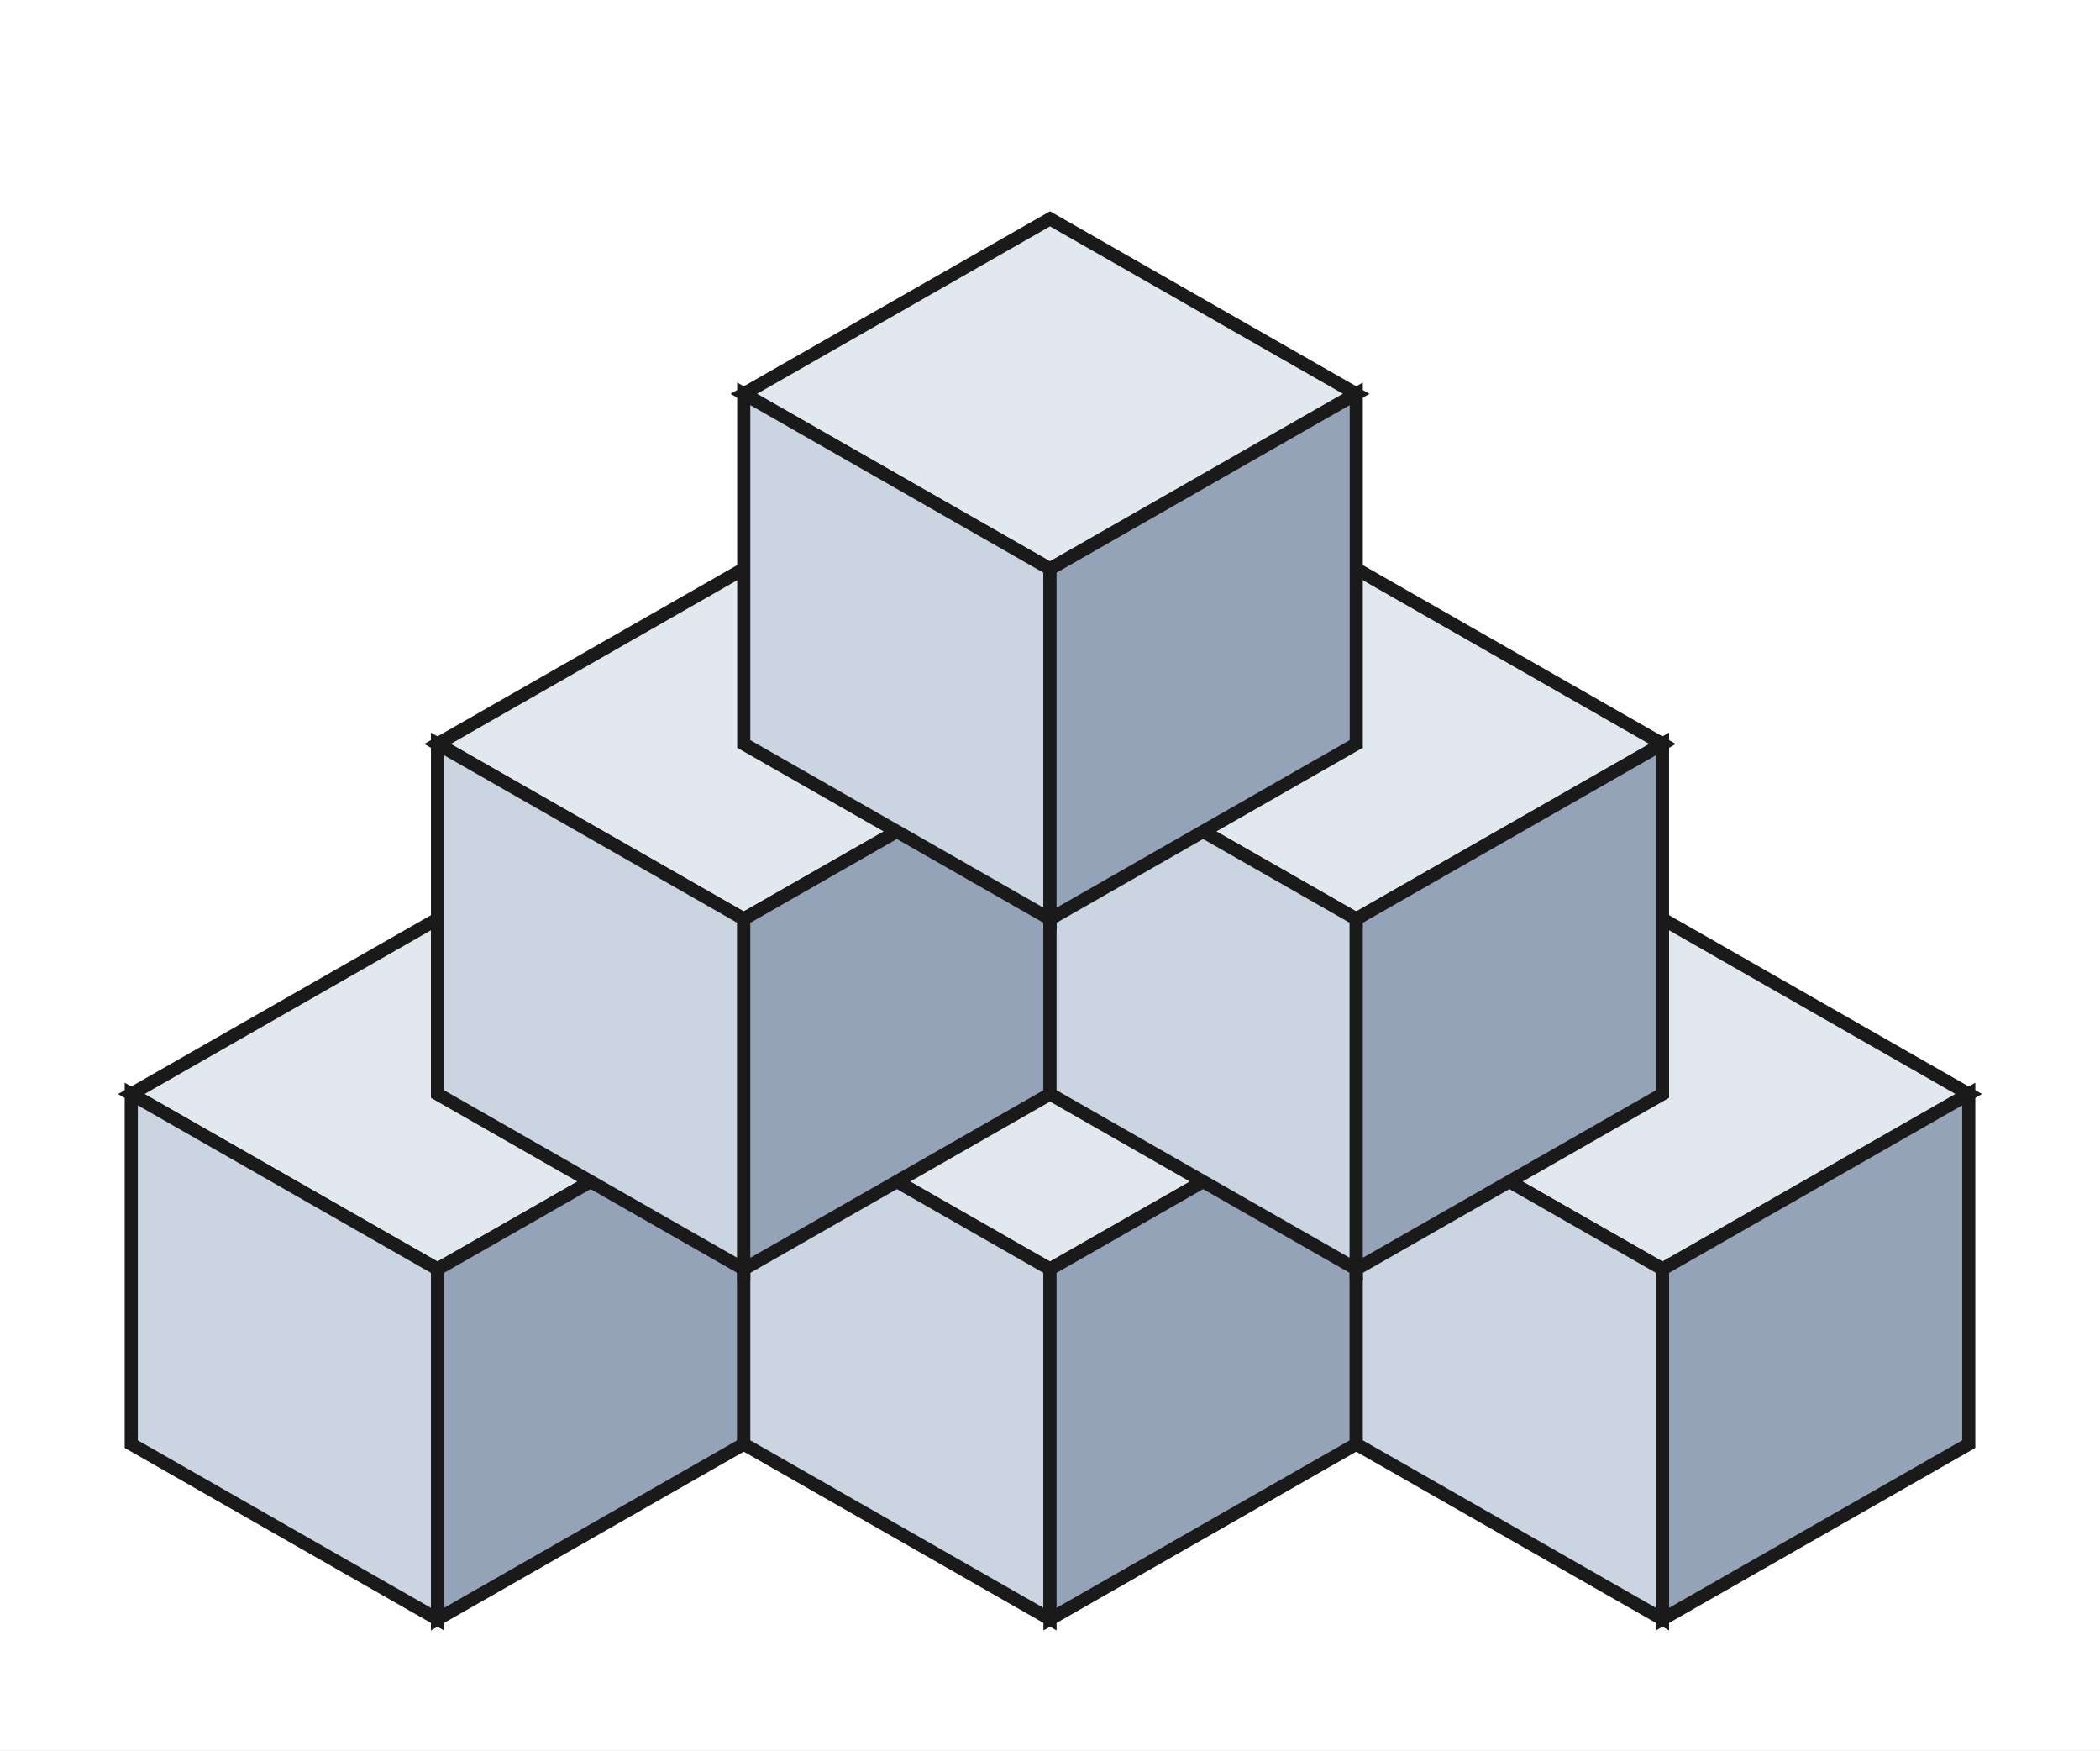
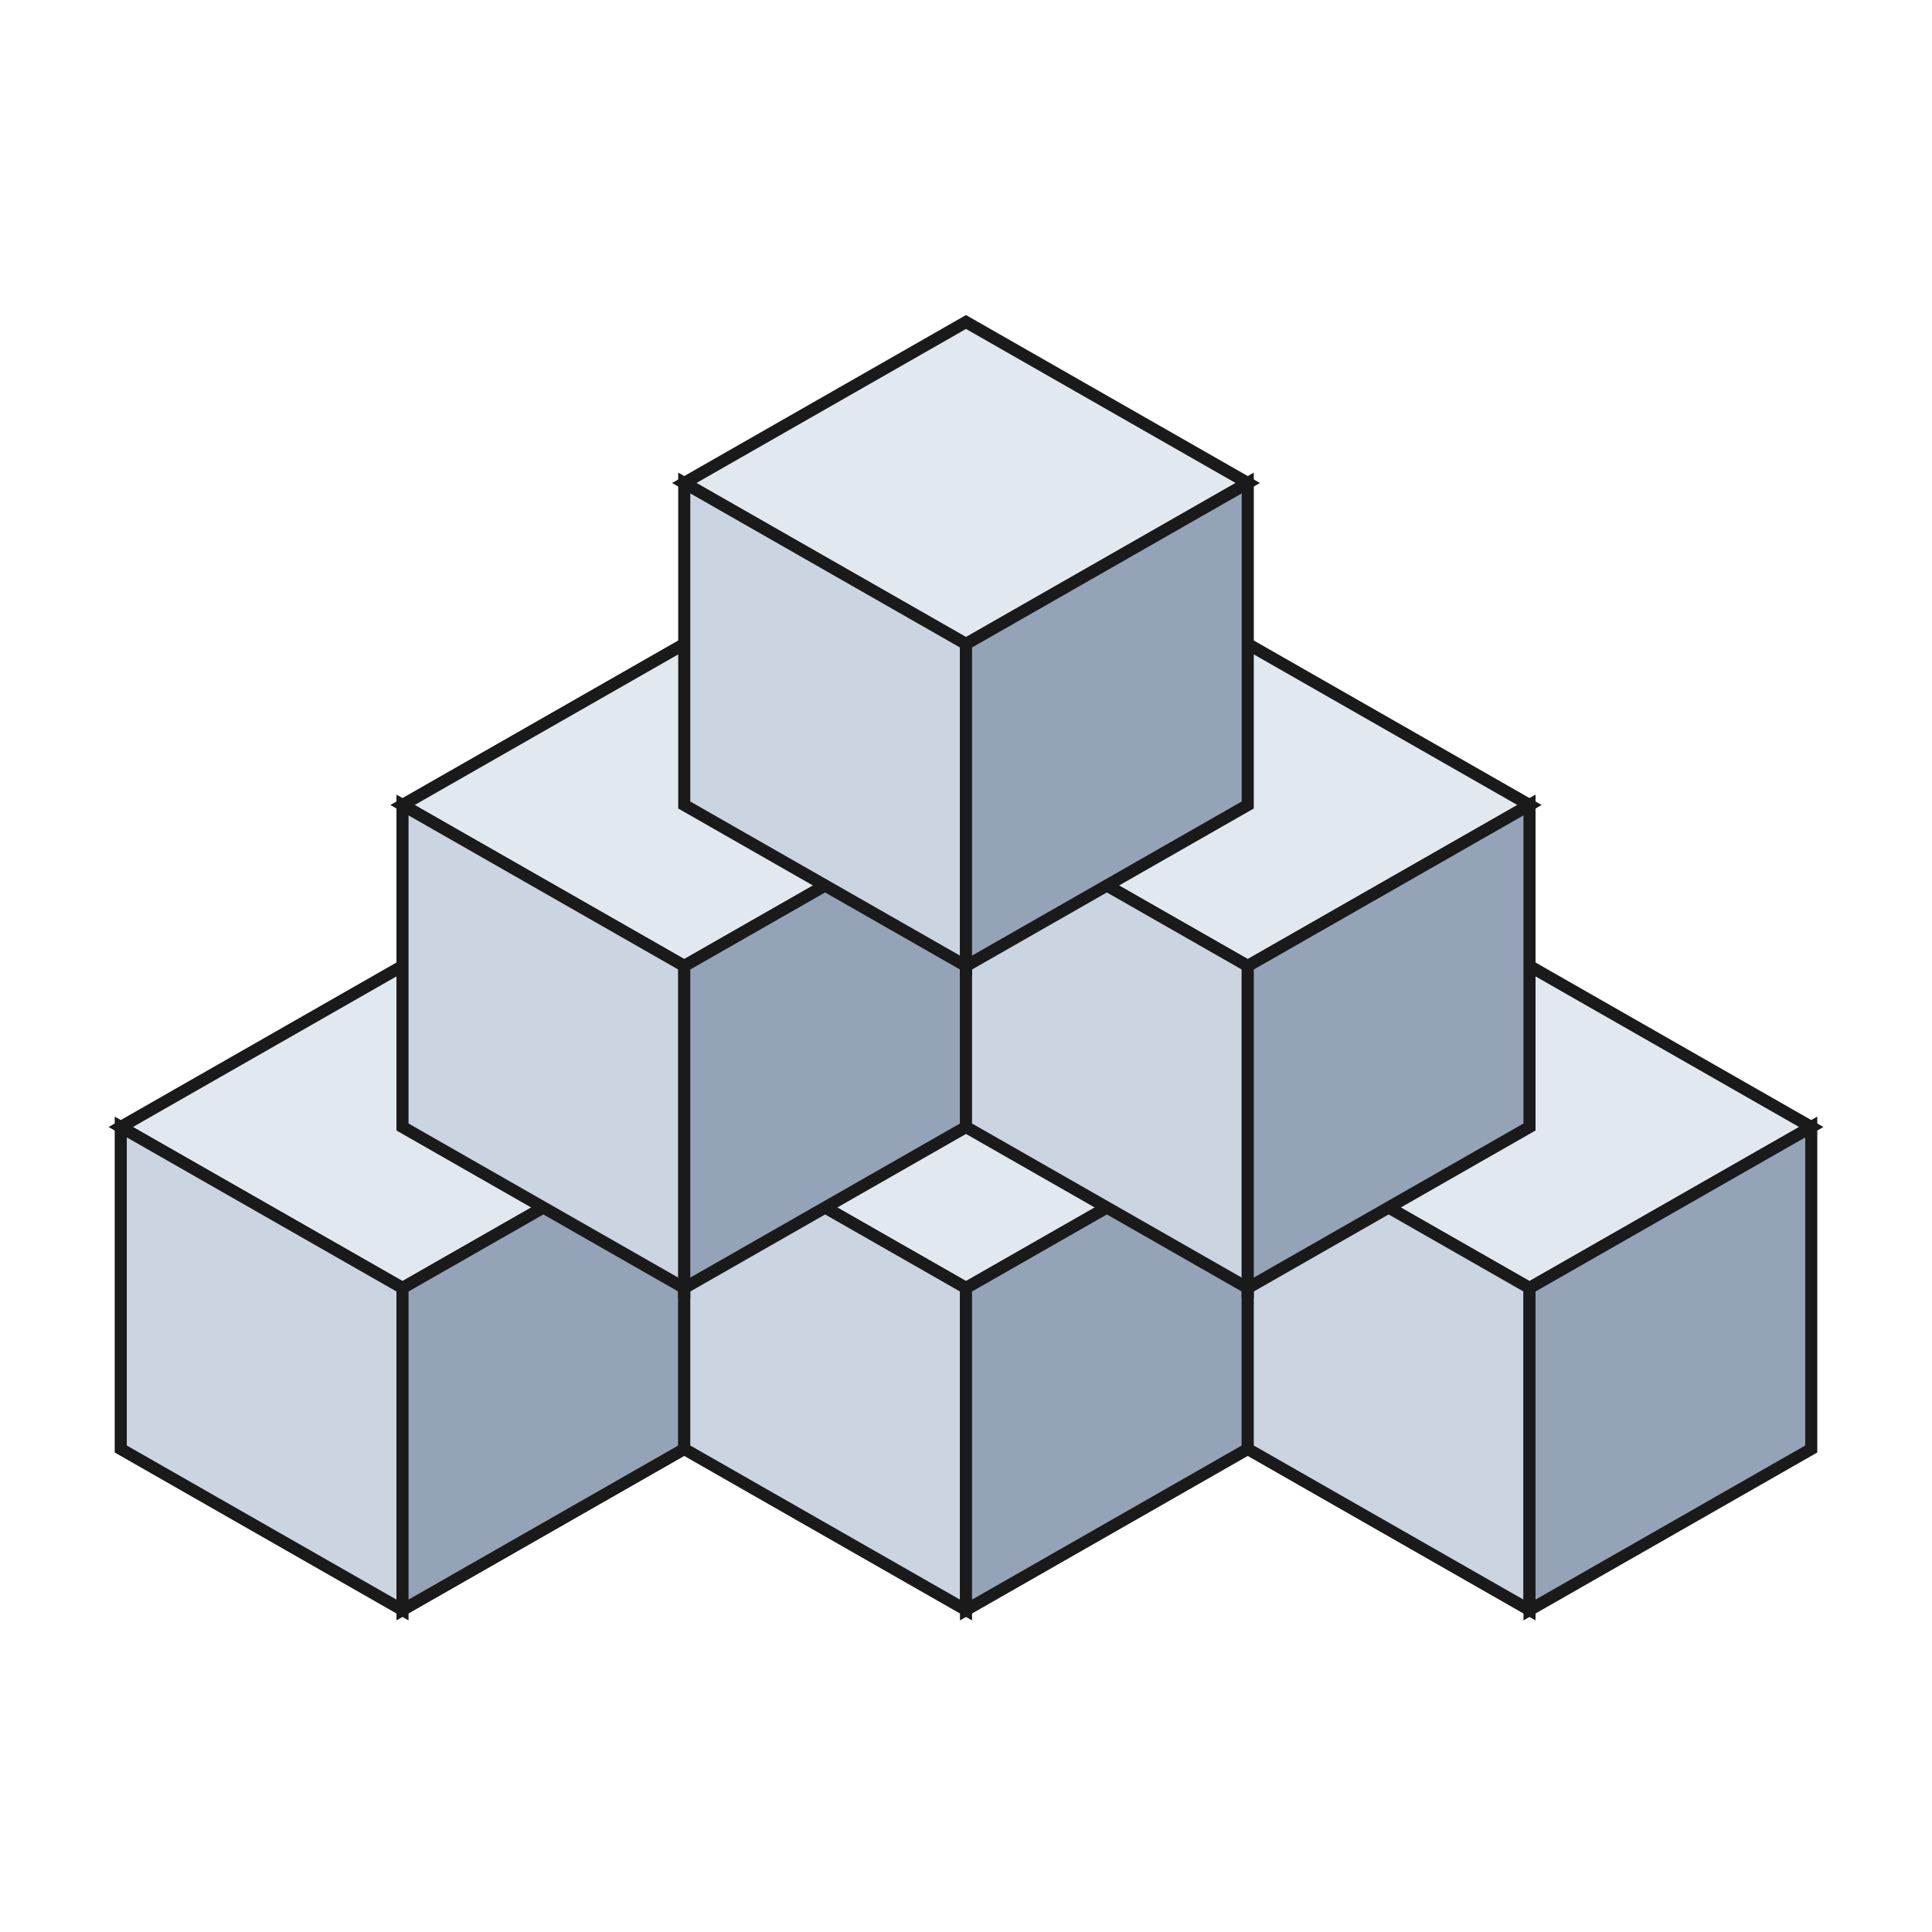
- <svg xmlns="http://www.w3.org/2000/svg" viewBox="0 0 240 200" width="240" height="200" font-family="'Latin Modern Roman', Georgia, 'Times New Roman', serif">
-   <rect width="240" height="200" fill="#ffffff" />
+ <svg xmlns="http://www.w3.org/2000/svg" viewBox="0 0 240 240" width="240" height="240" font-family="'Latin Modern Roman', Georgia, 'Times New Roman', serif">
+   <rect width="240" height="240" fill="#ffffff" />
  <defs>
    <symbol id="cube" overflow="visible">
      <polygon points="0,-30 35,-50 70,-30 35,-10" fill="#e2e8f0" stroke="#1a1a1a" stroke-width="1.5" />
      <polygon points="0,-30 35,-10 35,30 0,10" fill="#cbd5e1" stroke="#1a1a1a" stroke-width="1.5" />
      <polygon points="35,-10 70,-30 70,10 35,30" fill="#94a3b8" stroke="#1a1a1a" stroke-width="1.5" />
    </symbol>
  </defs>
-   <g transform="translate(15, -5)">
-     <use href="#cube" x="0" y="160" />
-     <use href="#cube" x="70" y="160" />
-     <use href="#cube" x="140" y="160" />
-     <use href="#cube" x="35" y="120" />
-     <use href="#cube" x="105" y="120" />
-     <use href="#cube" x="70" y="80" />
+   <g>
+     <g transform="translate(15, 10)">
+       <use href="#cube" x="0" y="160" />
+       <use href="#cube" x="70" y="160" />
+       <use href="#cube" x="140" y="160" />
+       <use href="#cube" x="35" y="120" />
+       <use href="#cube" x="105" y="120" />
+       <use href="#cube" x="70" y="80" />
+     </g>
  </g>
</svg>
